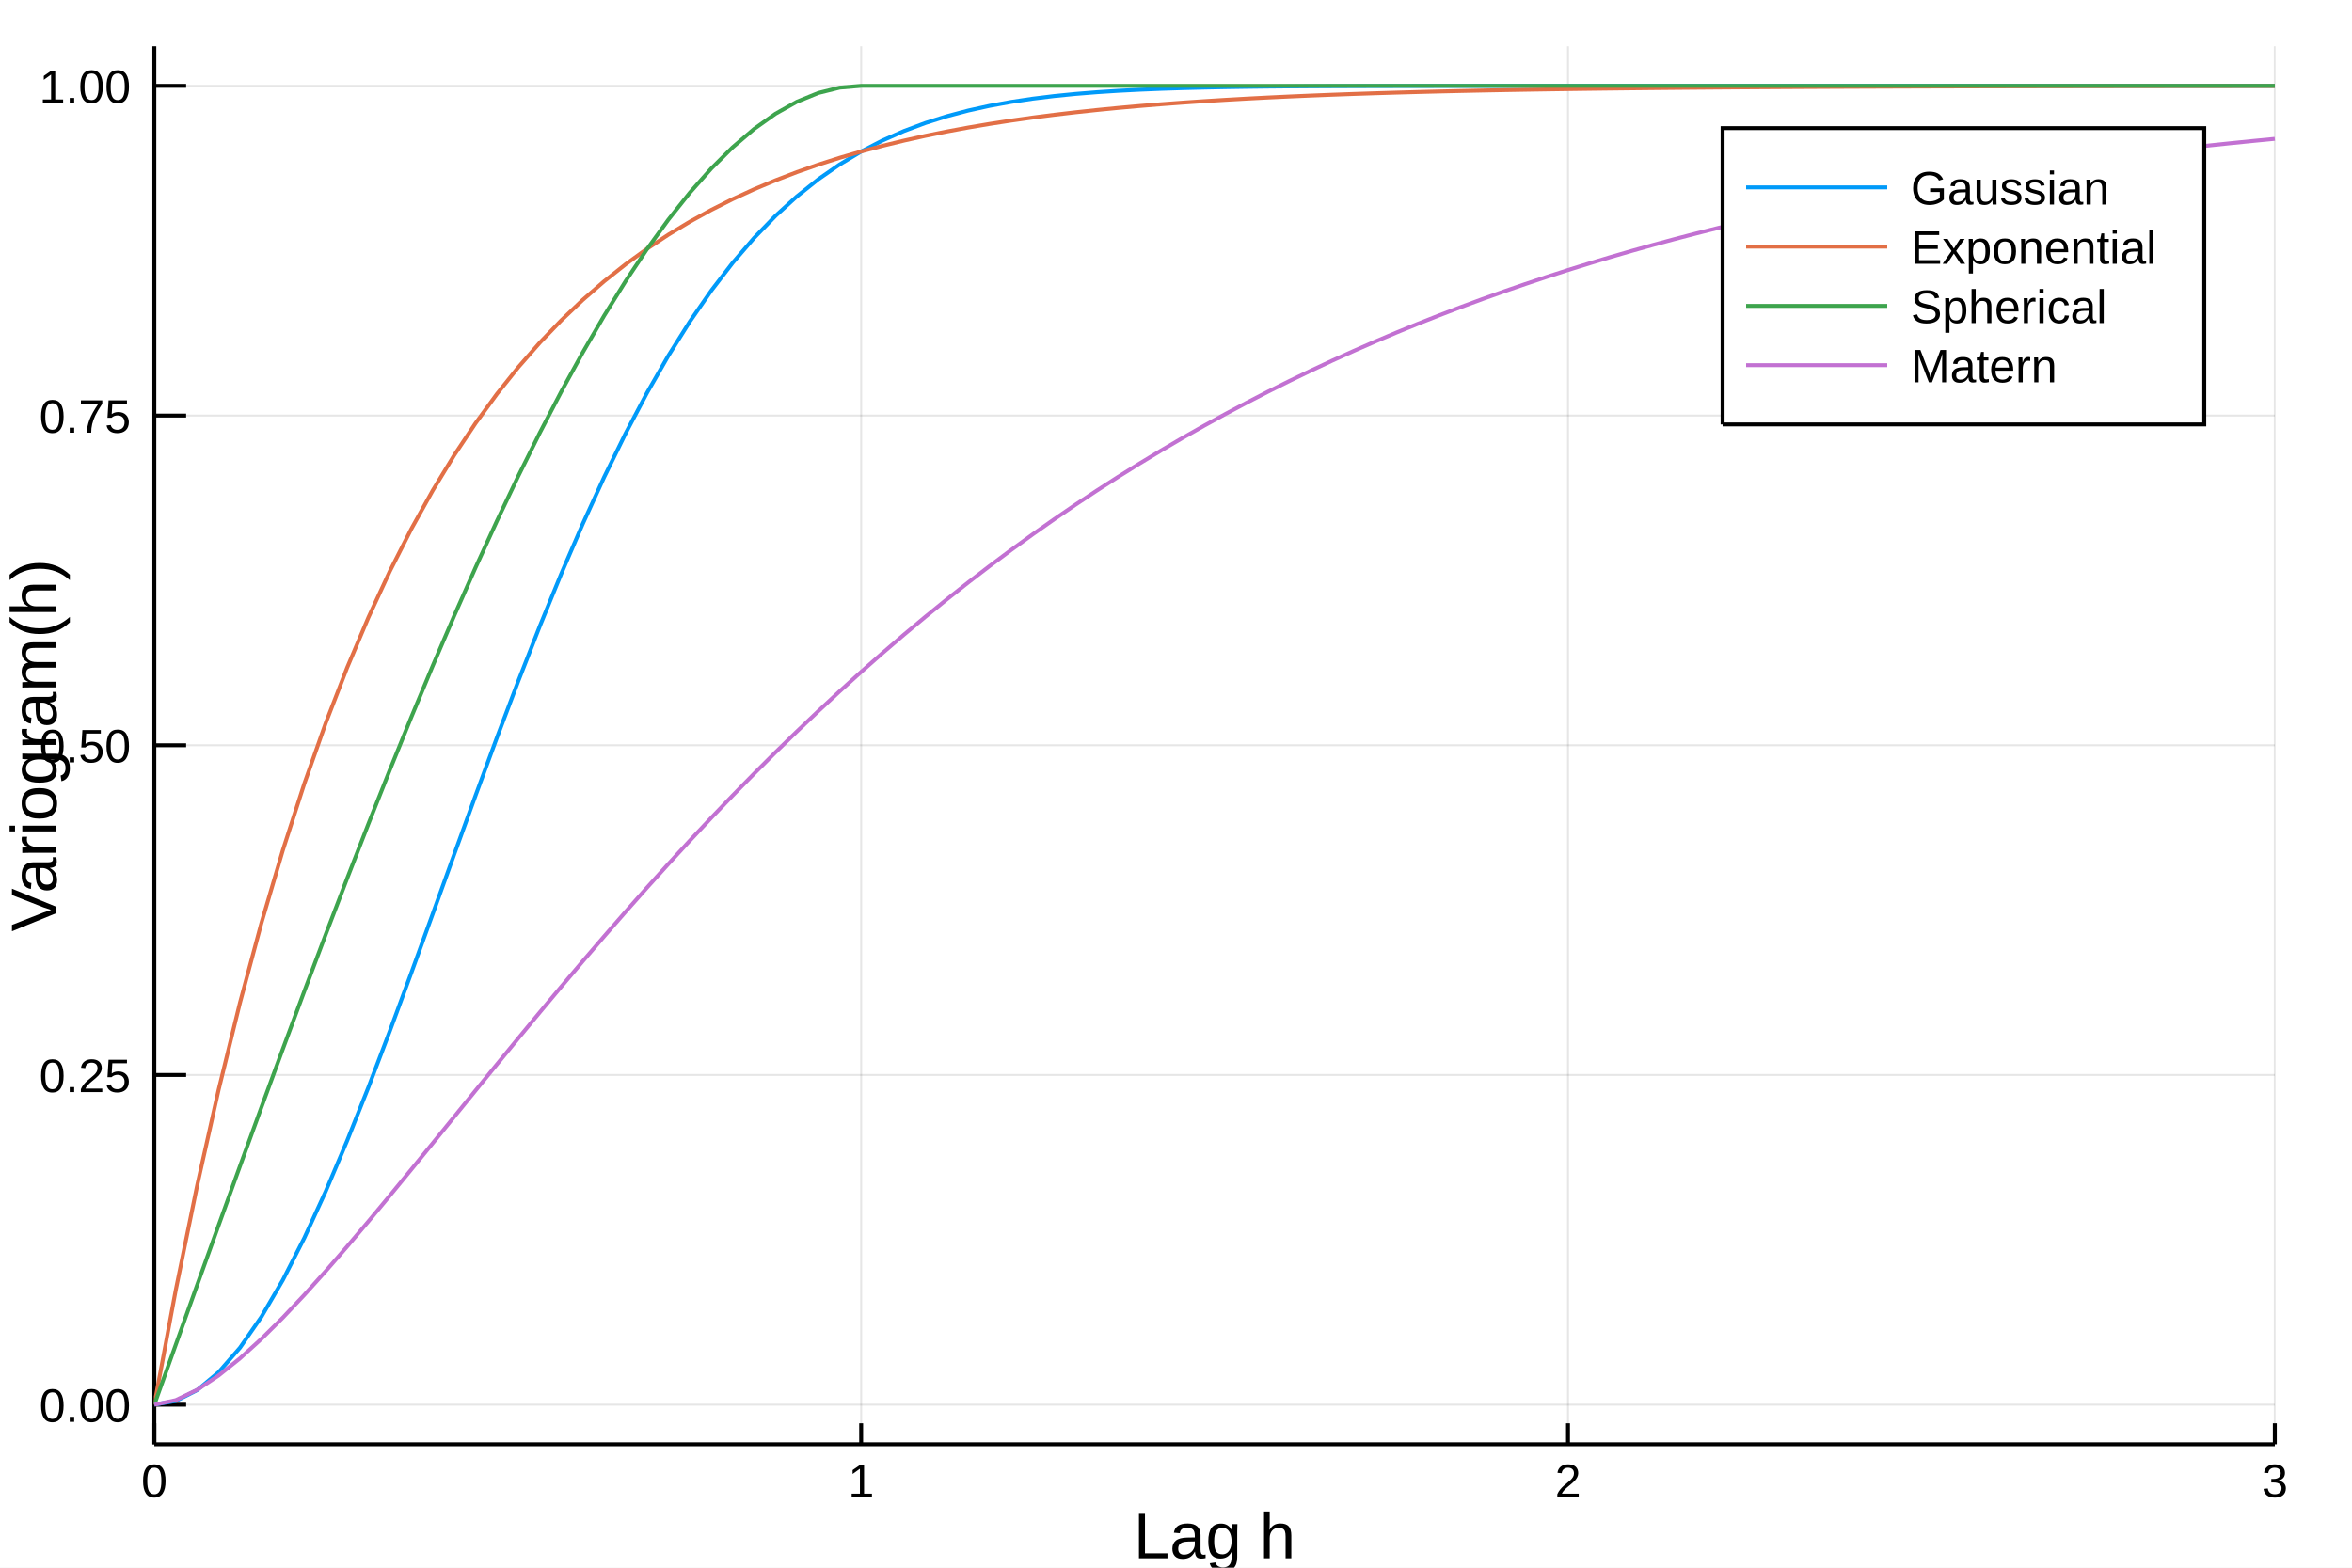
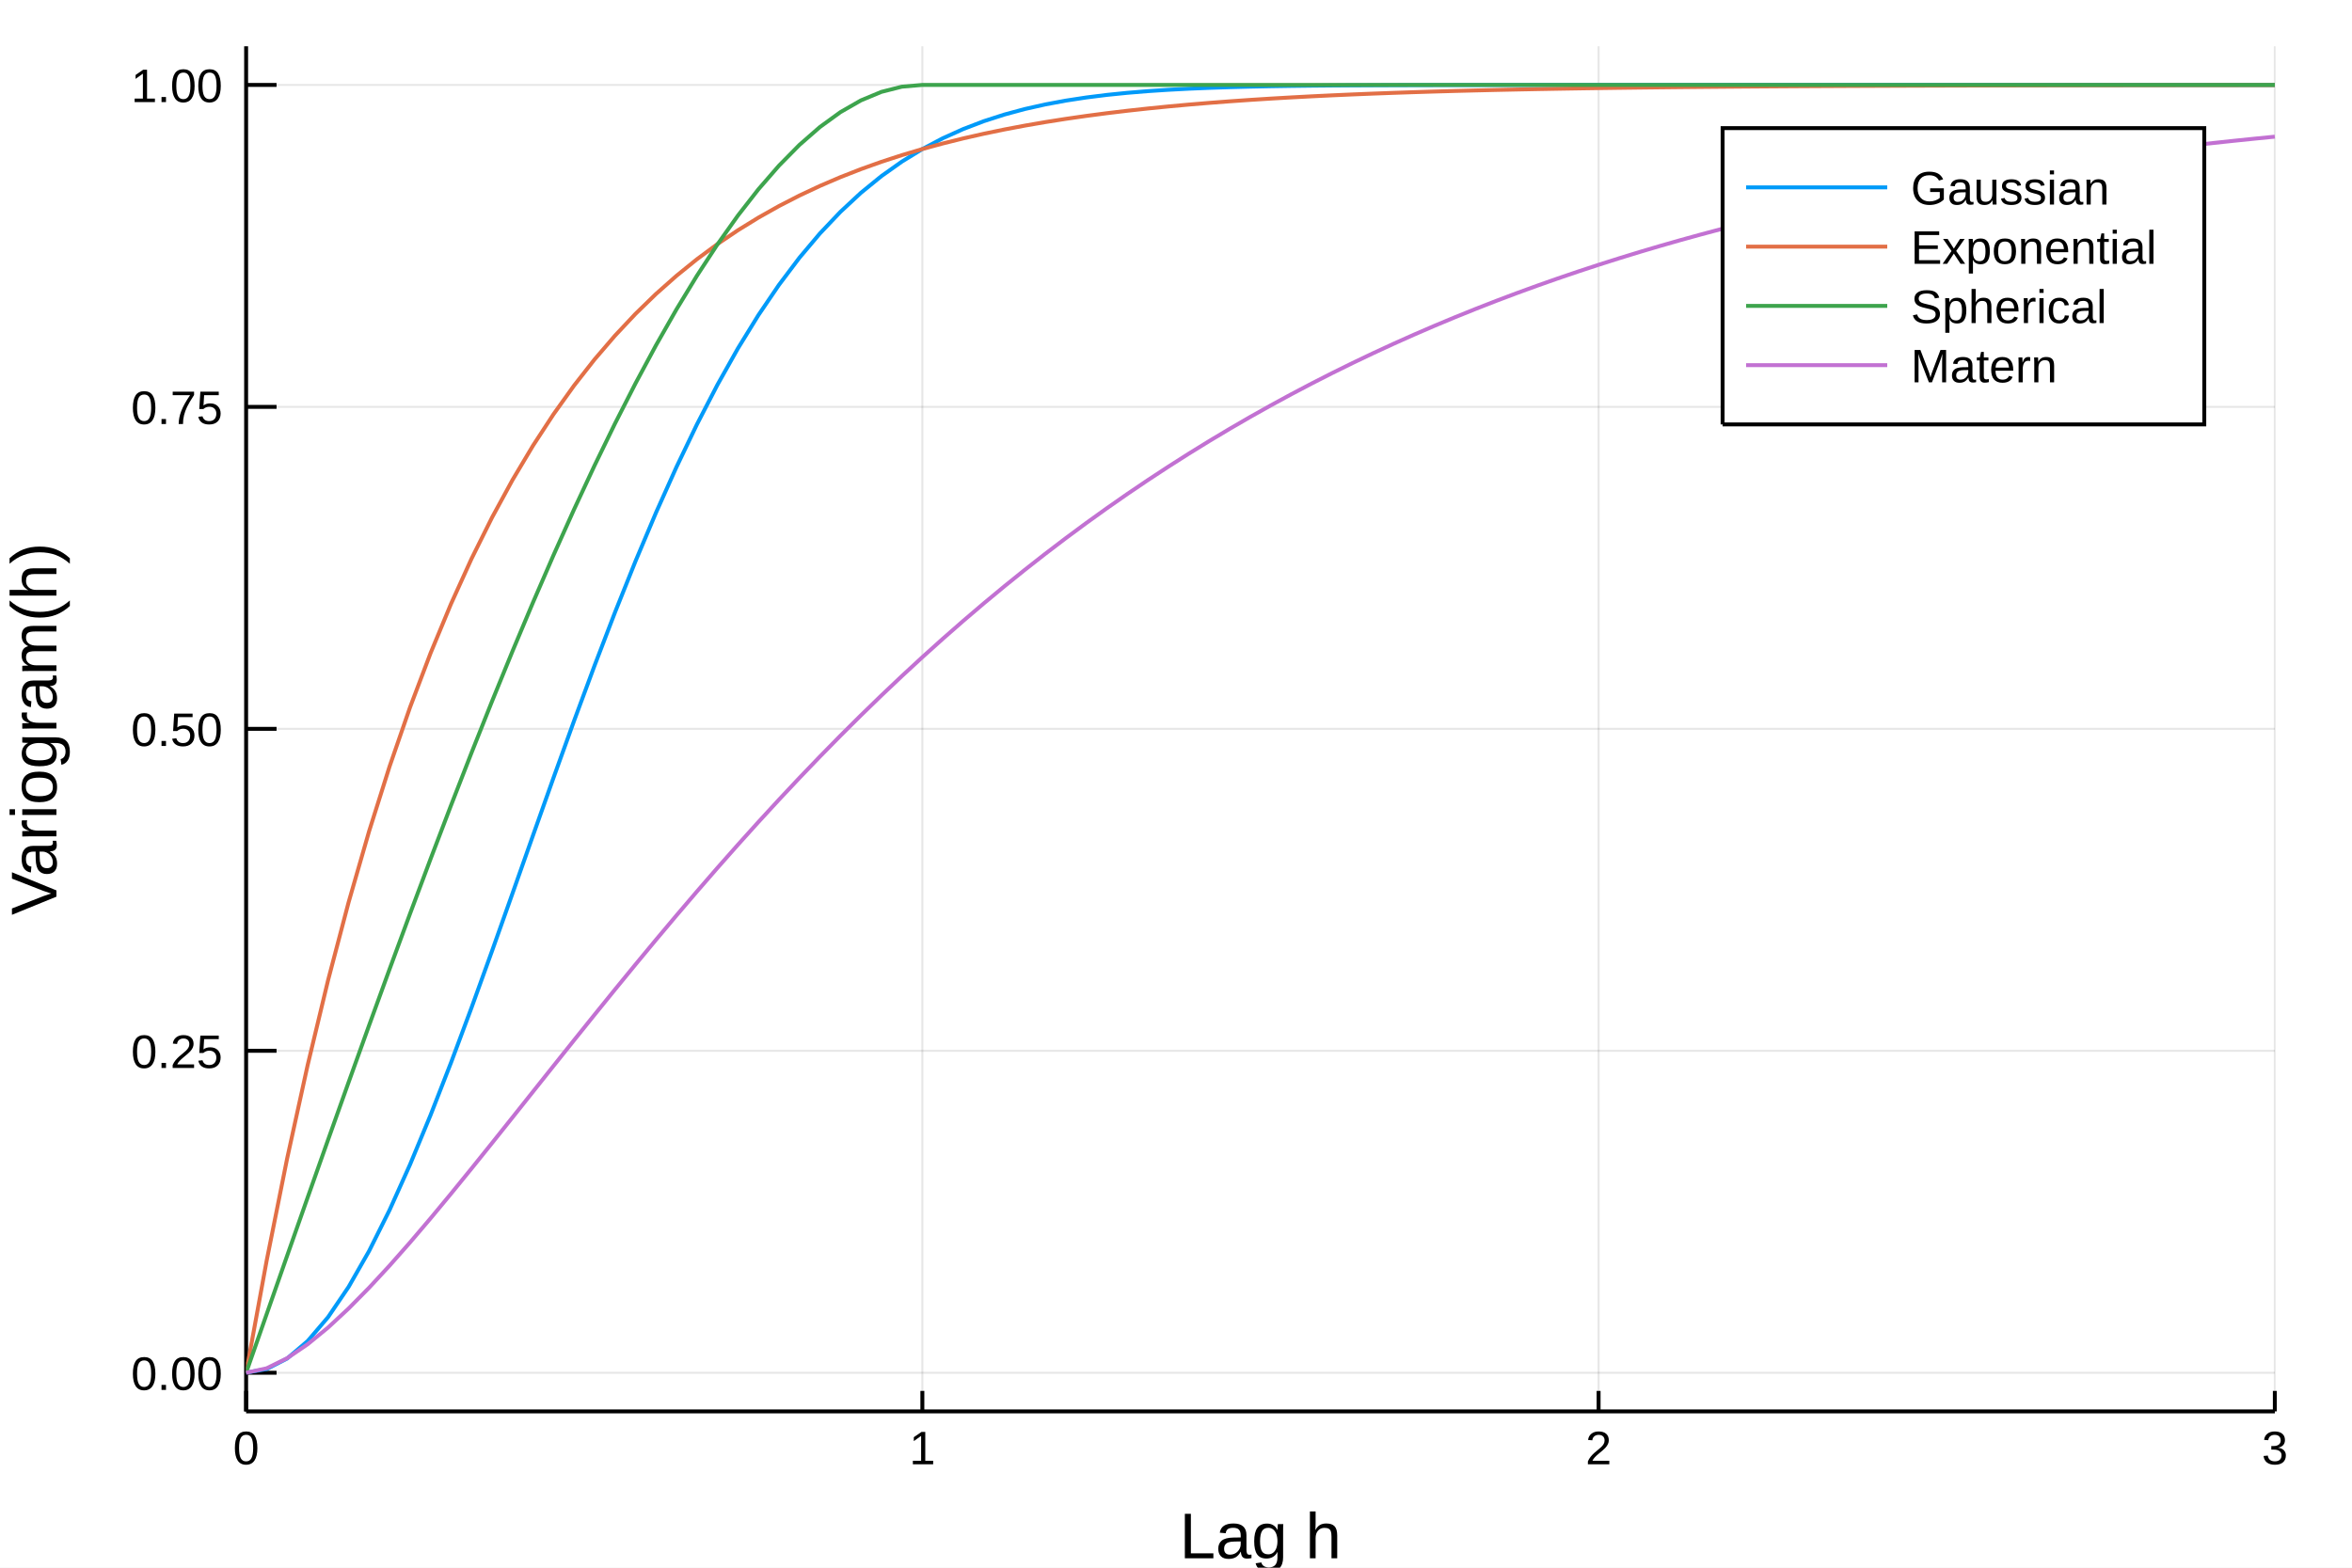
<svg xmlns="http://www.w3.org/2000/svg" width="600" height="400" viewBox="0 0 2400 1600">
  <defs>
-     <clipPath id="clip3300">
+     <clipPath id="clip7500">
      <rect x="0" y="0" width="2000" height="2000" />
    </clipPath>
  </defs>
  <defs>
-     <clipPath id="clip3301">
+     <clipPath id="clip7501">
      <rect x="0" y="0" width="2400" height="1600" />
    </clipPath>
  </defs>
-   <polygon clip-path="url(#clip3301)" points=" 0,1600 2400,1600 2400,0 0,0    " fill="#ffffff" fill-rule="evenodd" fill-opacity="1" />
+   <polygon clip-path="url(#clip7501)" points=" 0,1600 2400,1600 2400,0 0,0    " fill="#ffffff" fill-rule="evenodd" fill-opacity="1" />
  <defs>
-     <clipPath id="clip3302">
+     <clipPath id="clip7502">
      <rect x="480" y="0" width="1681" height="1600" />
    </clipPath>
  </defs>
-   <polygon clip-path="url(#clip3301)" points=" 157.48,1474.02 2321.26,1474.02 2321.26,47.244 157.48,47.244    " fill="#ffffff" fill-rule="evenodd" fill-opacity="1" />
+   <polygon clip-path="url(#clip7501)" points=" 251.149,1440.48 2321.26,1440.48 2321.26,47.244 251.149,47.244    " fill="#ffffff" fill-rule="evenodd" fill-opacity="1" />
  <defs>
-     <clipPath id="clip3303">
-       <rect x="157" y="47" width="2165" height="1428" />
+     <clipPath id="clip7503">
+       <rect x="251" y="47" width="2071" height="1394" />
    </clipPath>
  </defs>
-   <polyline clip-path="url(#clip3303)" style="stroke:#000000; stroke-width:2; stroke-opacity:0.1; fill:none" points="   157.48,1474.02 157.48,47.244    " />
-   <polyline clip-path="url(#clip3303)" style="stroke:#000000; stroke-width:2; stroke-opacity:0.1; fill:none" points="   878.74,1474.02 878.74,47.244    " />
-   <polyline clip-path="url(#clip3303)" style="stroke:#000000; stroke-width:2; stroke-opacity:0.1; fill:none" points="   1600,1474.02 1600,47.244    " />
-   <polyline clip-path="url(#clip3303)" style="stroke:#000000; stroke-width:2; stroke-opacity:0.1; fill:none" points="   2321.26,1474.02 2321.26,47.244    " />
-   <polyline clip-path="url(#clip3303)" style="stroke:#000000; stroke-width:2; stroke-opacity:0.1; fill:none" points="   157.48,1433.64 2321.26,1433.64    " />
-   <polyline clip-path="url(#clip3303)" style="stroke:#000000; stroke-width:2; stroke-opacity:0.1; fill:none" points="   157.48,1097.13 2321.26,1097.13    " />
-   <polyline clip-path="url(#clip3303)" style="stroke:#000000; stroke-width:2; stroke-opacity:0.1; fill:none" points="   157.48,760.63 2321.26,760.63    " />
-   <polyline clip-path="url(#clip3303)" style="stroke:#000000; stroke-width:2; stroke-opacity:0.1; fill:none" points="   157.48,424.127 2321.26,424.127    " />
-   <polyline clip-path="url(#clip3303)" style="stroke:#000000; stroke-width:2; stroke-opacity:0.1; fill:none" points="   157.48,87.624 2321.26,87.624    " />
-   <polyline clip-path="url(#clip3301)" style="stroke:#000000; stroke-width:4; stroke-opacity:1; fill:none" points="   157.48,1474.02 2321.26,1474.02    " />
-   <polyline clip-path="url(#clip3301)" style="stroke:#000000; stroke-width:4; stroke-opacity:1; fill:none" points="   157.48,1474.02 157.48,47.244    " />
-   <polyline clip-path="url(#clip3301)" style="stroke:#000000; stroke-width:4; stroke-opacity:1; fill:none" points="   157.48,1474.02 157.48,1452.61    " />
-   <polyline clip-path="url(#clip3301)" style="stroke:#000000; stroke-width:4; stroke-opacity:1; fill:none" points="   878.74,1474.02 878.74,1452.61    " />
-   <polyline clip-path="url(#clip3301)" style="stroke:#000000; stroke-width:4; stroke-opacity:1; fill:none" points="   1600,1474.02 1600,1452.61    " />
-   <polyline clip-path="url(#clip3301)" style="stroke:#000000; stroke-width:4; stroke-opacity:1; fill:none" points="   2321.26,1474.02 2321.26,1452.61    " />
-   <polyline clip-path="url(#clip3301)" style="stroke:#000000; stroke-width:4; stroke-opacity:1; fill:none" points="   157.48,1433.64 189.937,1433.64    " />
-   <polyline clip-path="url(#clip3301)" style="stroke:#000000; stroke-width:4; stroke-opacity:1; fill:none" points="   157.48,1097.13 189.937,1097.13    " />
-   <polyline clip-path="url(#clip3301)" style="stroke:#000000; stroke-width:4; stroke-opacity:1; fill:none" points="   157.48,760.63 189.937,760.63    " />
-   <polyline clip-path="url(#clip3301)" style="stroke:#000000; stroke-width:4; stroke-opacity:1; fill:none" points="   157.48,424.127 189.937,424.127    " />
-   <polyline clip-path="url(#clip3301)" style="stroke:#000000; stroke-width:4; stroke-opacity:1; fill:none" points="   157.48,87.624 189.937,87.624    " />
-   <g clip-path="url(#clip3301)">
-     <text style="fill:#000000; fill-opacity:1; font-family:Arial,Helvetica Neue,Helvetica,sans-serif; font-size:48px; text-anchor:middle;" transform="rotate(0, 157.48, 1528.02)" x="157.48" y="1528.02">0</text>
+   <polyline clip-path="url(#clip7503)" style="stroke:#000000; stroke-width:2; stroke-opacity:0.1; fill:none" points="   251.149,1440.48 251.149,47.244    " />
+   <polyline clip-path="url(#clip7503)" style="stroke:#000000; stroke-width:2; stroke-opacity:0.1; fill:none" points="   941.186,1440.48 941.186,47.244    " />
+   <polyline clip-path="url(#clip7503)" style="stroke:#000000; stroke-width:2; stroke-opacity:0.1; fill:none" points="   1631.22,1440.48 1631.22,47.244    " />
+   <polyline clip-path="url(#clip7503)" style="stroke:#000000; stroke-width:2; stroke-opacity:0.1; fill:none" points="   2321.26,1440.48 2321.26,47.244    " />
+   <polyline clip-path="url(#clip7503)" style="stroke:#000000; stroke-width:2; stroke-opacity:0.1; fill:none" points="   251.149,1401.05 2321.26,1401.05    " />
+   <polyline clip-path="url(#clip7503)" style="stroke:#000000; stroke-width:2; stroke-opacity:0.1; fill:none" points="   251.149,1072.46 2321.26,1072.46    " />
+   <polyline clip-path="url(#clip7503)" style="stroke:#000000; stroke-width:2; stroke-opacity:0.1; fill:none" points="   251.149,743.863 2321.26,743.863    " />
+   <polyline clip-path="url(#clip7503)" style="stroke:#000000; stroke-width:2; stroke-opacity:0.1; fill:none" points="   251.149,415.269 2321.26,415.269    " />
+   <polyline clip-path="url(#clip7503)" style="stroke:#000000; stroke-width:2; stroke-opacity:0.1; fill:none" points="   251.149,86.675 2321.26,86.675    " />
+   <polyline clip-path="url(#clip7501)" style="stroke:#000000; stroke-width:4; stroke-opacity:1; fill:none" points="   251.149,1440.48 2321.26,1440.48    " />
+   <polyline clip-path="url(#clip7501)" style="stroke:#000000; stroke-width:4; stroke-opacity:1; fill:none" points="   251.149,1440.48 251.149,47.244    " />
+   <polyline clip-path="url(#clip7501)" style="stroke:#000000; stroke-width:4; stroke-opacity:1; fill:none" points="   251.149,1440.48 251.149,1419.58    " />
+   <polyline clip-path="url(#clip7501)" style="stroke:#000000; stroke-width:4; stroke-opacity:1; fill:none" points="   941.186,1440.48 941.186,1419.58    " />
+   <polyline clip-path="url(#clip7501)" style="stroke:#000000; stroke-width:4; stroke-opacity:1; fill:none" points="   1631.22,1440.48 1631.22,1419.58    " />
+   <polyline clip-path="url(#clip7501)" style="stroke:#000000; stroke-width:4; stroke-opacity:1; fill:none" points="   2321.26,1440.48 2321.26,1419.58    " />
+   <polyline clip-path="url(#clip7501)" style="stroke:#000000; stroke-width:4; stroke-opacity:1; fill:none" points="   251.149,1401.05 282.2,1401.05    " />
+   <polyline clip-path="url(#clip7501)" style="stroke:#000000; stroke-width:4; stroke-opacity:1; fill:none" points="   251.149,1072.46 282.2,1072.46    " />
+   <polyline clip-path="url(#clip7501)" style="stroke:#000000; stroke-width:4; stroke-opacity:1; fill:none" points="   251.149,743.863 282.2,743.863    " />
+   <polyline clip-path="url(#clip7501)" style="stroke:#000000; stroke-width:4; stroke-opacity:1; fill:none" points="   251.149,415.269 282.2,415.269    " />
+   <polyline clip-path="url(#clip7501)" style="stroke:#000000; stroke-width:4; stroke-opacity:1; fill:none" points="   251.149,86.675 282.2,86.675    " />
+   <g clip-path="url(#clip7501)">
+     <text style="fill:#000000; fill-opacity:1; font-family:Arial,Helvetica Neue,Helvetica,sans-serif; font-size:48px; text-anchor:middle;" transform="rotate(0, 251.149, 1494.48)" x="251.149" y="1494.48">0</text>
  </g>
-   <g clip-path="url(#clip3301)">
-     <text style="fill:#000000; fill-opacity:1; font-family:Arial,Helvetica Neue,Helvetica,sans-serif; font-size:48px; text-anchor:middle;" transform="rotate(0, 878.74, 1528.02)" x="878.74" y="1528.02">1</text>
+   <g clip-path="url(#clip7501)">
+     <text style="fill:#000000; fill-opacity:1; font-family:Arial,Helvetica Neue,Helvetica,sans-serif; font-size:48px; text-anchor:middle;" transform="rotate(0, 941.186, 1494.48)" x="941.186" y="1494.48">1</text>
  </g>
-   <g clip-path="url(#clip3301)">
-     <text style="fill:#000000; fill-opacity:1; font-family:Arial,Helvetica Neue,Helvetica,sans-serif; font-size:48px; text-anchor:middle;" transform="rotate(0, 1600, 1528.02)" x="1600" y="1528.02">2</text>
+   <g clip-path="url(#clip7501)">
+     <text style="fill:#000000; fill-opacity:1; font-family:Arial,Helvetica Neue,Helvetica,sans-serif; font-size:48px; text-anchor:middle;" transform="rotate(0, 1631.22, 1494.48)" x="1631.22" y="1494.48">2</text>
  </g>
-   <g clip-path="url(#clip3301)">
-     <text style="fill:#000000; fill-opacity:1; font-family:Arial,Helvetica Neue,Helvetica,sans-serif; font-size:48px; text-anchor:middle;" transform="rotate(0, 2321.26, 1528.02)" x="2321.26" y="1528.02">3</text>
+   <g clip-path="url(#clip7501)">
+     <text style="fill:#000000; fill-opacity:1; font-family:Arial,Helvetica Neue,Helvetica,sans-serif; font-size:48px; text-anchor:middle;" transform="rotate(0, 2321.26, 1494.48)" x="2321.26" y="1494.48">3</text>
  </g>
-   <g clip-path="url(#clip3301)">
-     <text style="fill:#000000; fill-opacity:1; font-family:Arial,Helvetica Neue,Helvetica,sans-serif; font-size:48px; text-anchor:end;" transform="rotate(0, 133.48, 1451.14)" x="133.48" y="1451.14">0.00</text>
+   <g clip-path="url(#clip7501)">
+     <text style="fill:#000000; fill-opacity:1; font-family:Arial,Helvetica Neue,Helvetica,sans-serif; font-size:48px; text-anchor:end;" transform="rotate(0, 227.149, 1418.55)" x="227.149" y="1418.55">0.00</text>
  </g>
-   <g clip-path="url(#clip3301)">
-     <text style="fill:#000000; fill-opacity:1; font-family:Arial,Helvetica Neue,Helvetica,sans-serif; font-size:48px; text-anchor:end;" transform="rotate(0, 133.48, 1114.63)" x="133.48" y="1114.63">0.25</text>
+   <g clip-path="url(#clip7501)">
+     <text style="fill:#000000; fill-opacity:1; font-family:Arial,Helvetica Neue,Helvetica,sans-serif; font-size:48px; text-anchor:end;" transform="rotate(0, 227.149, 1089.96)" x="227.149" y="1089.96">0.25</text>
  </g>
-   <g clip-path="url(#clip3301)">
-     <text style="fill:#000000; fill-opacity:1; font-family:Arial,Helvetica Neue,Helvetica,sans-serif; font-size:48px; text-anchor:end;" transform="rotate(0, 133.48, 778.13)" x="133.48" y="778.13">0.50</text>
+   <g clip-path="url(#clip7501)">
+     <text style="fill:#000000; fill-opacity:1; font-family:Arial,Helvetica Neue,Helvetica,sans-serif; font-size:48px; text-anchor:end;" transform="rotate(0, 227.149, 761.363)" x="227.149" y="761.363">0.50</text>
  </g>
-   <g clip-path="url(#clip3301)">
-     <text style="fill:#000000; fill-opacity:1; font-family:Arial,Helvetica Neue,Helvetica,sans-serif; font-size:48px; text-anchor:end;" transform="rotate(0, 133.48, 441.627)" x="133.48" y="441.627">0.75</text>
+   <g clip-path="url(#clip7501)">
+     <text style="fill:#000000; fill-opacity:1; font-family:Arial,Helvetica Neue,Helvetica,sans-serif; font-size:48px; text-anchor:end;" transform="rotate(0, 227.149, 432.769)" x="227.149" y="432.769">0.75</text>
  </g>
-   <g clip-path="url(#clip3301)">
-     <text style="fill:#000000; fill-opacity:1; font-family:Arial,Helvetica Neue,Helvetica,sans-serif; font-size:48px; text-anchor:end;" transform="rotate(0, 133.48, 105.124)" x="133.48" y="105.124">1.00</text>
+   <g clip-path="url(#clip7501)">
+     <text style="fill:#000000; fill-opacity:1; font-family:Arial,Helvetica Neue,Helvetica,sans-serif; font-size:48px; text-anchor:end;" transform="rotate(0, 227.149, 104.175)" x="227.149" y="104.175">1.00</text>
  </g>
-   <g clip-path="url(#clip3301)">
-     <text style="fill:#000000; fill-opacity:1; font-family:Arial,Helvetica Neue,Helvetica,sans-serif; font-size:66px; text-anchor:middle;" transform="rotate(0, 1239.37, 1590.4)" x="1239.37" y="1590.4">Lag h</text>
+   <g clip-path="url(#clip7501)">
+     <text style="fill:#000000; fill-opacity:1; font-family:Arial,Helvetica Neue,Helvetica,sans-serif; font-size:66px; text-anchor:middle;" transform="rotate(0, 1286.2, 1590.4)" x="1286.2" y="1590.4">Lag h</text>
  </g>
-   <g clip-path="url(#clip3301)">
-     <text style="fill:#000000; fill-opacity:1; font-family:Arial,Helvetica Neue,Helvetica,sans-serif; font-size:66px; text-anchor:middle;" transform="rotate(-90, 57.6, 760.63)" x="57.6" y="760.63">Variogram(h)</text>
+   <g clip-path="url(#clip7501)">
+     <text style="fill:#000000; fill-opacity:1; font-family:Arial,Helvetica Neue,Helvetica,sans-serif; font-size:66px; text-anchor:middle;" transform="rotate(-90, 57.6, 743.863)" x="57.6" y="743.863">Variogram(h)</text>
  </g>
-   <polyline clip-path="url(#clip3303)" style="stroke:#009af9; stroke-width:4; stroke-opacity:1; fill:none" points="   157.481,1433.5 179.337,1429.8 201.194,1418.75 223.05,1400.54 244.906,1375.47 266.763,1343.93 288.619,1306.43 310.475,1263.55 332.332,1215.95 354.188,1164.33    376.045,1109.42 397.901,1051.99 419.757,992.778 441.614,932.538 463.47,871.973 485.326,811.749 507.183,752.476 529.039,694.701 550.895,638.901 572.752,585.479    594.608,534.763 616.464,487.008 638.321,442.392 660.177,401.03 682.033,362.968 703.89,328.2 725.746,296.667 747.603,268.269 769.459,242.871 791.315,220.311    813.172,200.407 835.028,182.961 856.884,167.771 878.741,154.631 900.597,143.338 922.453,133.693 944.31,125.509 966.166,118.608 988.022,112.824 1009.88,108.008    1031.74,104.021 1053.59,100.742 1075.45,98.061 1097.3,95.882 1119.16,94.122 1141.02,92.709 1162.87,91.582 1184.73,90.687 1206.59,89.982 1228.44,89.429    1250.3,88.998 1272.15,88.665 1294.01,88.408 1315.87,88.211 1337.72,88.061 1359.58,87.948 1381.44,87.863 1403.29,87.799 1425.15,87.752 1447.01,87.716    1468.86,87.691 1490.72,87.672 1512.57,87.658 1534.43,87.648 1556.29,87.641 1578.14,87.636 1600,87.633 1621.86,87.63 1643.71,87.628 1665.57,87.627    1687.43,87.626 1709.28,87.626 1731.14,87.625 1752.99,87.625 1774.85,87.625 1796.71,87.625 1818.56,87.625 1840.42,87.624 1862.28,87.624 1884.13,87.624    1905.99,87.624 1927.85,87.624 1949.7,87.624 1971.56,87.624 1993.41,87.624 2015.27,87.624 2037.13,87.624 2058.98,87.624 2080.84,87.624 2102.7,87.624    2124.55,87.624 2146.41,87.624 2168.27,87.624 2190.12,87.624 2211.98,87.624 2233.83,87.624 2255.69,87.624 2277.55,87.624 2299.4,87.624 2321.26,87.624       " />
-   <polyline clip-path="url(#clip3303)" style="stroke:#e26f46; stroke-width:4; stroke-opacity:1; fill:none" points="   157.481,1433.63 179.337,1316.66 201.194,1209.86 223.05,1112.34 244.906,1023.29 266.763,941.984 288.619,867.741 310.475,799.949 332.332,738.049 354.188,681.527    376.045,629.918 397.901,582.793 419.757,539.763 441.614,500.473 463.47,464.596 485.326,431.838 507.183,401.926 529.039,374.613 550.895,349.674 572.752,326.902    594.608,306.109 616.464,287.123 638.321,269.787 660.177,253.957 682.033,239.503 703.89,226.305 725.746,214.253 747.603,203.25 769.459,193.202 791.315,184.027    813.172,175.65 835.028,168.001 856.884,161.016 878.741,154.638 900.597,148.815 922.453,143.497 944.31,138.642 966.166,134.209 988.022,130.161 1009.88,126.464    1031.74,123.089 1053.59,120.007 1075.45,117.193 1097.3,114.624 1119.16,112.277 1141.02,110.135 1162.87,108.179 1184.73,106.393 1206.59,104.762 1228.44,103.273    1250.3,101.913 1272.15,100.671 1294.01,99.537 1315.87,98.502 1337.72,97.557 1359.58,96.694 1381.44,95.906 1403.29,95.186 1425.15,94.529 1447.01,93.929    1468.86,93.381 1490.72,92.881 1512.57,92.424 1534.43,92.007 1556.29,91.626 1578.14,91.278 1600,90.961 1621.86,90.671 1643.71,90.406 1665.57,90.164    1687.43,89.944 1709.28,89.742 1731.14,89.558 1752.99,89.39 1774.85,89.237 1796.71,89.097 1818.56,88.969 1840.42,88.852 1862.28,88.745 1884.13,88.648    1905.99,88.559 1927.85,88.478 1949.7,88.403 1971.56,88.336 1993.41,88.274 2015.27,88.218 2037.13,88.166 2058.98,88.119 2080.84,88.076 2102.7,88.037    2124.55,88.001 2146.41,87.968 2168.27,87.938 2190.12,87.911 2211.98,87.886 2233.83,87.863 2255.69,87.843 2277.55,87.824 2299.4,87.806 2321.26,87.79       " />
-   <polyline clip-path="url(#clip3303)" style="stroke:#3da44d; stroke-width:4; stroke-opacity:1; fill:none" points="   157.481,1433.63 179.337,1372.47 201.194,1311.42 223.05,1250.59 244.906,1190.1 266.763,1130.06 288.619,1070.58 310.475,1011.78 332.332,953.764 354.188,896.645    376.045,840.538 397.901,785.554 419.757,731.807 441.614,679.408 463.47,628.469 485.326,579.104 507.183,531.424 529.039,485.542 550.895,441.571 572.752,399.621    594.608,359.807 616.464,322.24 638.321,287.033 660.177,254.297 682.033,224.146 703.89,196.692 725.746,172.047 747.603,150.323 769.459,131.633 791.315,116.09    813.172,103.805 835.028,94.891 856.884,89.46 878.741,87.624 900.597,87.624 922.453,87.624 944.31,87.624 966.166,87.624 988.022,87.624 1009.88,87.624    1031.74,87.624 1053.59,87.624 1075.45,87.624 1097.3,87.624 1119.16,87.624 1141.02,87.624 1162.87,87.624 1184.73,87.624 1206.59,87.624 1228.44,87.624    1250.3,87.624 1272.15,87.624 1294.01,87.624 1315.87,87.624 1337.72,87.624 1359.58,87.624 1381.44,87.624 1403.29,87.624 1425.15,87.624 1447.01,87.624    1468.86,87.624 1490.72,87.624 1512.57,87.624 1534.43,87.624 1556.29,87.624 1578.14,87.624 1600,87.624 1621.86,87.624 1643.71,87.624 1665.57,87.624    1687.43,87.624 1709.28,87.624 1731.14,87.624 1752.99,87.624 1774.85,87.624 1796.71,87.624 1818.56,87.624 1840.42,87.624 1862.28,87.624 1884.13,87.624    1905.99,87.624 1927.85,87.624 1949.7,87.624 1971.56,87.624 1993.41,87.624 2015.27,87.624 2037.13,87.624 2058.98,87.624 2080.84,87.624 2102.7,87.624    2124.55,87.624 2146.41,87.624 2168.27,87.624 2190.12,87.624 2211.98,87.624 2233.83,87.624 2255.69,87.624 2277.55,87.624 2299.4,87.624 2321.26,87.624       " />
-   <polyline clip-path="url(#clip3303)" style="stroke:#c271d2; stroke-width:4; stroke-opacity:1; fill:none" points="   157.481,1433.64 179.337,1428.98 201.194,1418.43 223.05,1403.89 244.906,1386.35 266.763,1366.48 288.619,1344.79 310.475,1321.65 332.332,1297.38 354.188,1272.24    376.045,1246.43 397.901,1220.15 419.757,1193.53 441.614,1166.72 463.47,1139.82 485.326,1112.93 507.183,1086.13 529.039,1059.49 550.895,1033.08 572.752,1006.94    594.608,981.126 616.464,955.667 638.321,930.598 660.177,905.947 682.033,881.736 703.89,857.983 725.746,834.705 747.603,811.912 769.459,789.615 791.315,767.819    813.172,746.529 835.028,725.748 856.884,705.476 878.741,685.714 900.597,666.459 922.453,647.708 944.31,629.456 966.166,611.7 988.022,594.433 1009.88,577.649    1031.74,561.34 1053.59,545.5 1075.45,530.119 1097.3,515.191 1119.16,500.706 1141.02,486.655 1162.87,473.029 1184.73,459.82 1206.59,447.018 1228.44,434.613    1250.3,422.596 1272.15,410.957 1294.01,399.688 1315.87,388.779 1337.72,378.221 1359.58,368.004 1381.44,358.119 1403.29,348.557 1425.15,339.31 1447.01,330.368    1468.86,321.723 1490.72,313.366 1512.57,305.289 1534.43,297.484 1556.29,289.942 1578.14,282.656 1600,275.618 1621.86,268.821 1643.71,262.257 1665.57,255.918    1687.43,249.799 1709.28,243.891 1731.14,238.189 1752.99,232.685 1774.85,227.374 1796.71,222.249 1818.56,217.304 1840.42,212.534 1862.28,207.932 1884.13,203.493    1905.99,199.211 1927.85,195.082 1949.7,191.1 1971.56,187.261 1993.41,183.559 2015.27,179.99 2037.13,176.55 2058.98,173.234 2080.84,170.037 2102.7,166.956    2124.55,163.987 2146.41,161.126 2168.27,158.369 2190.12,155.712 2211.98,153.153 2233.83,150.687 2255.69,148.311 2277.55,146.023 2299.4,143.818 2321.26,141.695       " />
-   <polygon clip-path="url(#clip3301)" points=" 1757.76,433.164 2249.26,433.164 2249.26,130.764 1757.76,130.764    " fill="#ffffff" fill-rule="evenodd" fill-opacity="1" />
-   <polyline clip-path="url(#clip3301)" style="stroke:#000000; stroke-width:4; stroke-opacity:1; fill:none" points="   1757.76,433.164 2249.26,433.164 2249.26,130.764 1757.76,130.764 1757.76,433.164    " />
-   <polyline clip-path="url(#clip3301)" style="stroke:#009af9; stroke-width:4; stroke-opacity:1; fill:none" points="   1781.76,191.244 1925.76,191.244    " />
-   <g clip-path="url(#clip3301)">
+   <polyline clip-path="url(#clip7503)" style="stroke:#009af9; stroke-width:4; stroke-opacity:1; fill:none" points="   251.149,1400.92 272.059,1397.3 292.97,1386.52 313.88,1368.74 334.79,1344.25 355.7,1313.45 376.61,1276.83 397.521,1234.97 418.431,1188.48 439.341,1138.07    460.251,1084.46 481.161,1028.37 502.072,970.555 522.982,911.731 543.892,852.59 564.802,793.781 585.713,735.901 606.623,679.484 627.533,624.995 648.443,572.829    669.353,523.305 690.264,476.672 711.174,433.105 732.084,392.715 752.994,355.548 773.904,321.597 794.815,290.805 815.725,263.075 836.635,238.274 857.545,216.244    878.455,196.807 899.366,179.771 920.276,164.939 941.186,152.107 962.096,141.08 983.006,131.662 1003.92,123.67 1024.83,116.93 1045.74,111.283 1066.65,106.58    1087.56,102.687 1108.47,99.484 1129.38,96.866 1150.29,94.739 1171.2,93.02 1192.11,91.641 1213.02,90.54 1233.93,89.666 1254.84,88.978 1275.75,88.438    1296.66,88.017 1317.57,87.691 1338.48,87.44 1359.39,87.248 1380.3,87.102 1401.21,86.991 1422.12,86.908 1443.03,86.846 1463.94,86.799 1484.85,86.765    1505.76,86.74 1526.67,86.722 1547.58,86.709 1568.49,86.699 1589.4,86.692 1610.31,86.687 1631.22,86.683 1652.13,86.681 1673.04,86.679 1693.95,86.678    1714.86,86.677 1735.77,86.677 1756.68,86.676 1777.59,86.676 1798.5,86.676 1819.41,86.676 1840.33,86.675 1861.24,86.675 1882.15,86.675 1903.06,86.675    1923.97,86.675 1944.88,86.675 1965.79,86.675 1986.7,86.675 2007.61,86.675 2028.52,86.675 2049.43,86.675 2070.34,86.675 2091.25,86.675 2112.16,86.675    2133.07,86.675 2153.98,86.675 2174.89,86.675 2195.8,86.675 2216.71,86.675 2237.62,86.675 2258.53,86.675 2279.44,86.675 2300.35,86.675 2321.26,86.675       " />
+   <polyline clip-path="url(#clip7503)" style="stroke:#e26f46; stroke-width:4; stroke-opacity:1; fill:none" points="   251.149,1401.05 272.059,1286.83 292.97,1182.54 313.88,1087.31 334.79,1000.35 355.7,920.955 376.61,848.457 397.521,782.259 418.431,721.813 439.341,666.62    460.251,616.223 481.161,570.206 502.072,528.188 522.982,489.82 543.892,454.787 564.802,422.799 585.713,393.59 606.623,366.919 627.533,342.566 648.443,320.33    669.353,300.025 690.264,281.485 711.174,264.556 732.084,249.099 752.994,234.984 773.904,222.096 794.815,210.328 815.725,199.583 836.635,189.771 857.545,180.812    878.455,172.632 899.366,165.162 920.276,158.342 941.186,152.114 962.096,146.428 983.006,141.235 1003.92,136.494 1024.83,132.165 1045.74,128.212 1066.65,124.602    1087.56,121.306 1108.47,118.297 1129.38,115.549 1150.29,113.04 1171.2,110.749 1192.11,108.657 1213.02,106.747 1233.93,105.003 1254.84,103.41 1275.75,101.956    1296.66,100.628 1317.57,99.415 1338.48,98.308 1359.39,97.297 1380.3,96.374 1401.21,95.532 1422.12,94.762 1443.03,94.059 1463.94,93.418 1484.85,92.832    1505.76,92.297 1526.67,91.808 1547.58,91.362 1568.49,90.955 1589.4,90.583 1610.31,90.243 1631.22,89.933 1652.13,89.65 1673.04,89.392 1693.95,89.156    1714.86,88.94 1735.77,88.743 1756.68,88.564 1777.59,88.4 1798.5,88.25 1819.41,88.113 1840.33,87.988 1861.24,87.874 1882.15,87.77 1903.06,87.675    1923.97,87.588 1944.88,87.508 1965.79,87.436 1986.7,87.37 2007.61,87.31 2028.52,87.254 2049.43,87.204 2070.34,87.158 2091.25,87.116 2112.16,87.078    2133.07,87.043 2153.98,87.011 2174.89,86.982 2195.8,86.955 2216.71,86.931 2237.62,86.909 2258.53,86.888 2279.44,86.87 2300.35,86.853 2321.26,86.838       " />
+   <polyline clip-path="url(#clip7503)" style="stroke:#3da44d; stroke-width:4; stroke-opacity:1; fill:none" points="   251.149,1401.05 272.059,1341.32 292.97,1281.71 313.88,1222.31 334.79,1163.24 355.7,1104.61 376.61,1046.53 397.521,989.112 418.431,932.458 439.341,876.682    460.251,821.893 481.161,768.202 502.072,715.718 522.982,664.55 543.892,614.809 564.802,566.604 585.713,520.045 606.623,475.241 627.533,432.303 648.443,391.339    669.353,352.461 690.264,315.777 711.174,281.397 732.084,249.431 752.994,219.989 773.904,193.18 794.815,169.114 815.725,147.901 836.635,129.65 857.545,114.472    878.455,102.475 899.366,93.771 920.276,88.467 941.186,86.675 962.096,86.675 983.006,86.675 1003.92,86.675 1024.83,86.675 1045.74,86.675 1066.65,86.675    1087.56,86.675 1108.47,86.675 1129.38,86.675 1150.29,86.675 1171.2,86.675 1192.11,86.675 1213.02,86.675 1233.93,86.675 1254.84,86.675 1275.75,86.675    1296.66,86.675 1317.57,86.675 1338.48,86.675 1359.39,86.675 1380.3,86.675 1401.21,86.675 1422.12,86.675 1443.03,86.675 1463.94,86.675 1484.85,86.675    1505.76,86.675 1526.67,86.675 1547.58,86.675 1568.49,86.675 1589.4,86.675 1610.31,86.675 1631.22,86.675 1652.13,86.675 1673.04,86.675 1693.95,86.675    1714.86,86.675 1735.77,86.675 1756.68,86.675 1777.59,86.675 1798.5,86.675 1819.41,86.675 1840.33,86.675 1861.24,86.675 1882.15,86.675 1903.06,86.675    1923.97,86.675 1944.88,86.675 1965.79,86.675 1986.7,86.675 2007.61,86.675 2028.52,86.675 2049.43,86.675 2070.34,86.675 2091.25,86.675 2112.16,86.675    2133.07,86.675 2153.98,86.675 2174.89,86.675 2195.8,86.675 2216.71,86.675 2237.62,86.675 2258.53,86.675 2279.44,86.675 2300.35,86.675 2321.26,86.675       " />
+   <polyline clip-path="url(#clip7503)" style="stroke:#c271d2; stroke-width:4; stroke-opacity:1; fill:none" points="   251.149,1401.05 272.059,1396.5 292.97,1386.2 313.88,1372 334.79,1354.88 355.7,1335.48 376.61,1314.29 397.521,1291.7 418.431,1268 439.341,1243.45    460.251,1218.25 481.161,1192.58 502.072,1166.59 522.982,1140.41 543.892,1114.14 564.802,1087.88 585.713,1061.71 606.623,1035.7 627.533,1009.91 648.443,984.388    669.353,959.177 690.264,934.316 711.174,909.837 732.084,885.765 752.994,862.123 773.904,838.929 794.815,816.198 815.725,793.941 836.635,772.167 857.545,750.883    878.455,730.094 899.366,709.801 920.276,690.006 941.186,670.708 962.096,651.905 983.006,633.595 1003.92,615.773 1024.83,598.434 1045.74,581.573 1066.65,565.183    1087.56,549.258 1108.47,533.789 1129.38,518.771 1150.29,504.193 1171.2,490.048 1192.11,476.328 1213.02,463.022 1233.93,450.123 1254.84,437.622 1275.75,425.508    1296.66,413.774 1317.57,402.409 1338.48,391.405 1359.39,380.752 1380.3,370.442 1401.21,360.465 1422.12,350.813 1443.03,341.476 1463.94,332.445 1484.85,323.714    1505.76,315.272 1526.67,307.111 1547.58,299.224 1568.49,291.602 1589.4,284.238 1610.31,277.123 1631.22,270.251 1652.13,263.613 1673.04,257.203 1693.95,251.014    1714.86,245.038 1735.77,239.27 1756.68,233.701 1777.59,228.327 1798.5,223.141 1819.41,218.136 1840.33,213.307 1861.24,208.649 1882.15,204.155 1903.06,199.82    1923.97,195.639 1944.88,191.607 1965.79,187.719 1986.7,183.97 2007.61,180.355 2028.52,176.87 2049.43,173.511 2070.34,170.273 2091.25,167.151 2112.16,164.143    2133.07,161.243 2153.98,158.449 2174.89,155.757 2195.8,153.163 2216.71,150.663 2237.62,148.255 2258.53,145.936 2279.44,143.701 2300.35,141.549 2321.26,139.475       " />
+   <polygon clip-path="url(#clip7501)" points=" 1757.76,433.164 2249.26,433.164 2249.26,130.764 1757.76,130.764    " fill="#ffffff" fill-rule="evenodd" fill-opacity="1" />
+   <polyline clip-path="url(#clip7501)" style="stroke:#000000; stroke-width:4; stroke-opacity:1; fill:none" points="   1757.76,433.164 2249.26,433.164 2249.26,130.764 1757.76,130.764 1757.76,433.164    " />
+   <polyline clip-path="url(#clip7501)" style="stroke:#009af9; stroke-width:4; stroke-opacity:1; fill:none" points="   1781.76,191.244 1925.76,191.244    " />
+   <g clip-path="url(#clip7501)">
    <text style="fill:#000000; fill-opacity:1; font-family:Arial,Helvetica Neue,Helvetica,sans-serif; font-size:48px; text-anchor:start;" transform="rotate(0, 1949.76, 208.744)" x="1949.76" y="208.744">Gaussian</text>
  </g>
-   <polyline clip-path="url(#clip3301)" style="stroke:#e26f46; stroke-width:4; stroke-opacity:1; fill:none" points="   1781.76,251.724 1925.76,251.724    " />
-   <g clip-path="url(#clip3301)">
+   <polyline clip-path="url(#clip7501)" style="stroke:#e26f46; stroke-width:4; stroke-opacity:1; fill:none" points="   1781.76,251.724 1925.76,251.724    " />
+   <g clip-path="url(#clip7501)">
    <text style="fill:#000000; fill-opacity:1; font-family:Arial,Helvetica Neue,Helvetica,sans-serif; font-size:48px; text-anchor:start;" transform="rotate(0, 1949.76, 269.224)" x="1949.76" y="269.224">Exponential</text>
  </g>
-   <polyline clip-path="url(#clip3301)" style="stroke:#3da44d; stroke-width:4; stroke-opacity:1; fill:none" points="   1781.76,312.204 1925.76,312.204    " />
-   <g clip-path="url(#clip3301)">
+   <polyline clip-path="url(#clip7501)" style="stroke:#3da44d; stroke-width:4; stroke-opacity:1; fill:none" points="   1781.76,312.204 1925.76,312.204    " />
+   <g clip-path="url(#clip7501)">
    <text style="fill:#000000; fill-opacity:1; font-family:Arial,Helvetica Neue,Helvetica,sans-serif; font-size:48px; text-anchor:start;" transform="rotate(0, 1949.76, 329.704)" x="1949.76" y="329.704">Spherical</text>
  </g>
-   <polyline clip-path="url(#clip3301)" style="stroke:#c271d2; stroke-width:4; stroke-opacity:1; fill:none" points="   1781.76,372.684 1925.76,372.684    " />
-   <g clip-path="url(#clip3301)">
+   <polyline clip-path="url(#clip7501)" style="stroke:#c271d2; stroke-width:4; stroke-opacity:1; fill:none" points="   1781.76,372.684 1925.76,372.684    " />
+   <g clip-path="url(#clip7501)">
    <text style="fill:#000000; fill-opacity:1; font-family:Arial,Helvetica Neue,Helvetica,sans-serif; font-size:48px; text-anchor:start;" transform="rotate(0, 1949.76, 390.184)" x="1949.76" y="390.184">Matern</text>
  </g>
</svg>
